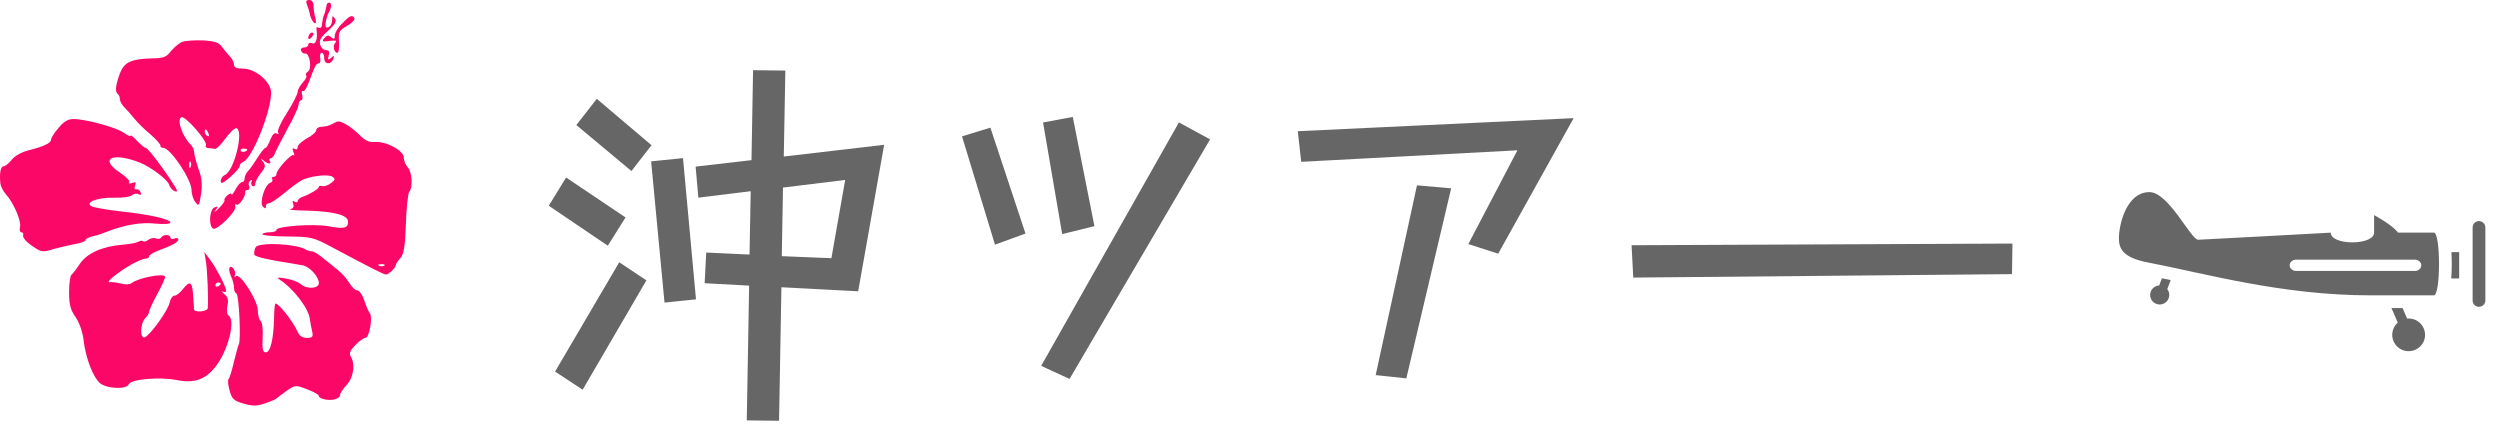
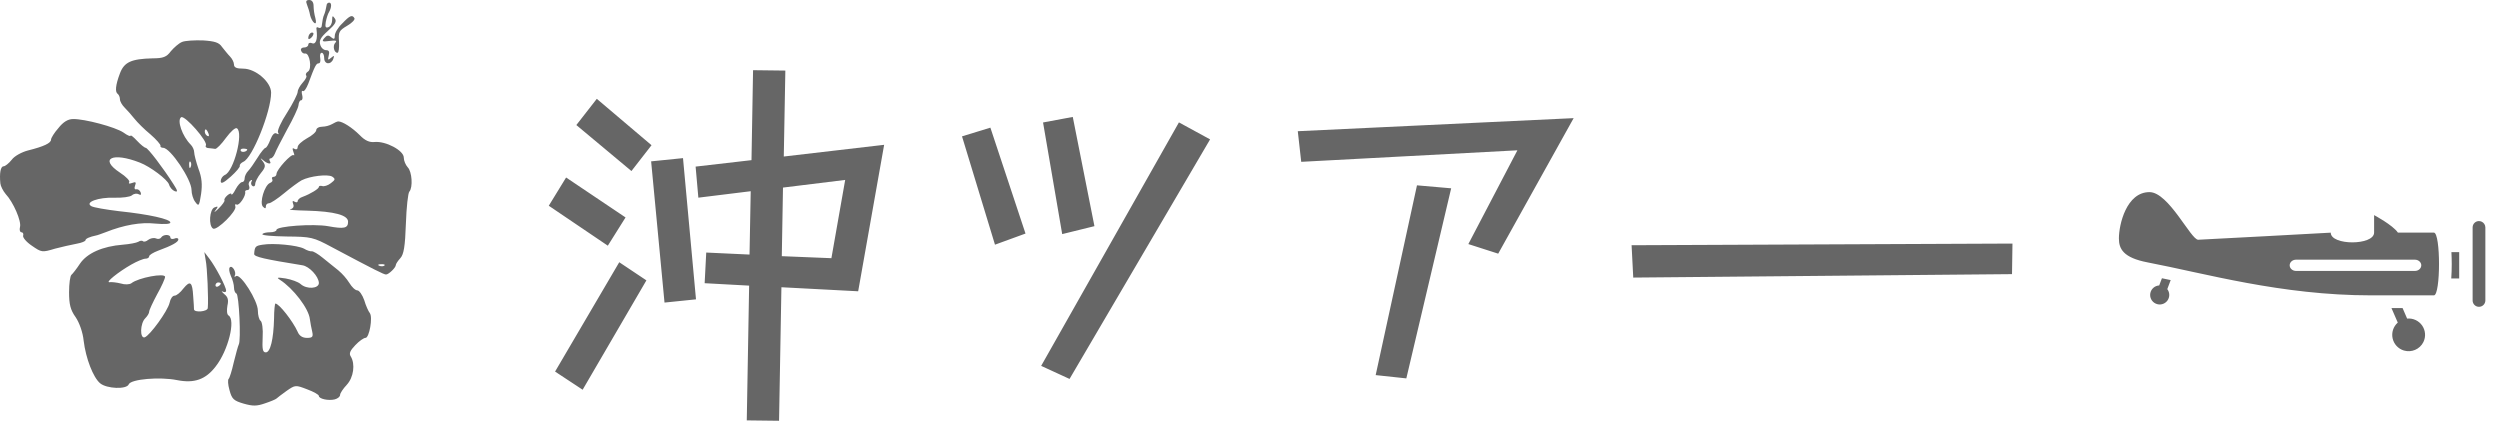
<svg xmlns="http://www.w3.org/2000/svg" width="164" height="28" fill="none">
-   <path d="M20.134.294c.07.174.174.485.21.71.051.208.173.433.277.503.105.069.14-.035.07-.312A3.292 3.292 0 0120.57.38c0-.225-.104-.38-.278-.38-.209 0-.244.086-.157.293z" fill="#FB0767" />
-   <path d="M21.424.346c-.035.225-.105.502-.157.606-.07.139-.122.416-.157.71 0 .139-.104.208-.208.156-.105-.07-.174-.017-.14.104.087.64-.034 1.004-.278.918-.14-.07-.26-.018-.26.086s-.123.19-.28.19c-.156 0-.243.105-.19.208.034.122.156.208.26.19.296-.068.47 1.005.192 1.178-.122.07-.174.19-.122.26.07.052-.035.26-.226.468-.174.19-.33.467-.33.606 0 .138-.314.762-.697 1.368-.4.606-.66 1.194-.591 1.298.07.121.052.139-.087.07-.14-.087-.279.051-.418.398-.104.294-.26.537-.313.537-.07 0-.313.294-.522.64-.226.364-.505.762-.626.883-.122.121-.227.347-.227.485 0 .139-.07.242-.174.242-.086 0-.278.208-.417.468-.14.277-.261.416-.278.329 0-.086-.122-.052-.261.07-.14.12-.227.259-.192.328.035.052-.139.295-.383.537-.243.242-.348.294-.208.121.191-.26.191-.294-.07-.19-.313.121-.4 1.195-.087 1.385.244.156 1.583-1.16 1.462-1.454-.035-.122-.018-.174.087-.122.156.104.626-.588.556-.83-.017-.07.052-.122.157-.122.104 0 .156-.121.104-.26a.286.286 0 01.087-.363c.105-.07.14-.052.07.069-.052.104-.035.225.07.294.086.052.173 0 .173-.138 0-.139.157-.45.366-.71.313-.381.33-.502.139-.762-.191-.242-.191-.26.017-.087.296.26.592.295.435.052-.052-.104-.034-.173.053-.173s.208-.138.278-.311c.052-.156.418-.866.8-1.576.4-.71.731-1.42.748-1.593.018-.19.087-.33.174-.33s.122-.155.07-.346c-.052-.19-.035-.311.052-.26.07.053.226-.172.348-.484.435-1.178.522-1.333.679-1.333.104 0 .139-.156.104-.347-.035-.19 0-.346.104-.346.087 0 .157.156.157.346 0 .416.435.468.591.07.087-.243.07-.26-.139-.087-.208.173-.226.156-.156-.139.07-.26.017-.363-.174-.363-.157 0-.33-.156-.383-.364-.087-.26.035-.485.505-.9.487-.433.591-.624.452-.814-.14-.208-.174-.19-.174.104 0 .208-.104.415-.244.467-.191.07-.226-.017-.174-.346.053-.26.14-.537.21-.64.173-.295.19-.624.017-.624a.174.174 0 00-.174.173z" fill="#FB0767" />
-   <path d="M22.45 1.54c-.279.26-.487.624-.487.797 0 .243-.053.26-.244.104-.174-.156-.278-.138-.452.07-.174.207-.122.242.365.173.383-.052.505-.018.365.12-.191.191-.087.659.14.659.087 0 .121-.33.104-.71-.052-.658 0-.745.522-1.056.33-.19.54-.416.487-.502-.14-.243-.296-.19-.8.346zm-2.106.66c-.07.052-.121.19-.121.294 0 .104.087.087.208-.034.105-.104.157-.243.122-.295-.052-.052-.156-.034-.209.035zm-8.405.554c-.21.086-.522.363-.731.606-.278.38-.505.467-1.2.467-1.392.035-1.862.243-2.14.987-.296.78-.331 1.23-.14 1.351.07.052.14.208.14.346 0 .139.139.381.313.554.156.156.452.485.643.728.192.242.662.71 1.044 1.021.383.33.679.676.661.745-.034.07.053.138.174.138.47 0 1.862 2.078 1.862 2.77 0 .243.104.607.244.78.226.312.26.277.382-.52.087-.623.053-1.073-.174-1.662-.156-.45-.278-.935-.278-1.073 0-.156-.104-.381-.226-.502-.557-.555-.922-1.61-.627-1.801.244-.139 1.775 1.61 1.619 1.852-.053.087.034.174.173.174.157.017.348.034.435.052.088.017.418-.312.714-.728.296-.398.609-.692.713-.623.453.277-.209 2.857-.8 3.065a.492.492 0 00-.261.398c0 .208.174.139.661-.294.348-.312.626-.64.591-.71-.017-.087.088-.19.227-.26.591-.225 1.827-3.29 1.827-4.537 0-.692-1.01-1.575-1.827-1.575-.435 0-.61-.07-.61-.277 0-.139-.121-.381-.26-.52-.14-.138-.366-.433-.522-.623-.192-.295-.47-.381-1.253-.433-.557-.017-1.183.017-1.374.104zm1.74 6.008c.052.139.034.208-.07.156a.33.33 0 01-.174-.277c0-.242.122-.19.243.121zm2.54 1.04c0 .138-.33.224-.418.103-.052-.086.018-.156.157-.156s.26.035.26.052zm-3.706 1.142c-.052.139-.104.087-.104-.104-.018-.19.034-.294.086-.225.053.052.07.208.018.33zM3.834 8.399c-.278.312-.487.658-.487.762 0 .225-.47.45-1.514.71-.4.104-.887.363-1.061.606-.191.242-.435.433-.54.433-.19 0-.278.45-.208 1.125.017.173.174.485.348.693.504.537 1.044 1.783.94 2.164-.053.19 0 .347.104.347.087 0 .139.103.104.207-.052.122.209.433.574.676.627.432.661.45 1.514.19a25.15 25.15 0 011.444-.329c.296-.052.557-.156.557-.225 0-.104.278-.225.696-.312.052 0 .33-.104.609-.207 1.217-.485 2.33-.676 3.27-.572.61.052.992.035.992-.07 0-.224-1.392-.536-3.375-.744-.853-.104-1.67-.242-1.81-.329-.452-.26.47-.588 1.497-.554.522.018 1.044-.052 1.165-.156.14-.12.33-.138.453-.069.122.07.174.035.122-.121-.053-.139-.174-.225-.279-.208-.122.035-.156-.07-.087-.242.087-.226.035-.26-.191-.173-.174.069-.261.051-.192-.053.053-.086-.208-.363-.609-.623-1.391-.917-.504-1.368 1.305-.658.679.26 1.81 1.108 1.914 1.437.052.19.226.381.365.433.227.087.21-.017-.07-.45-.695-1.09-1.687-2.39-1.826-2.39-.07 0-.33-.207-.557-.45-.243-.26-.435-.415-.435-.346 0 .07-.208-.017-.47-.208-.539-.363-2.557-.9-3.305-.883-.33 0-.644.19-.957.589zm17.956-.261a1.47 1.47 0 01-.644.173c-.226 0-.4.104-.4.225 0 .121-.278.364-.609.537-.33.19-.609.433-.609.571 0 .139-.087.19-.208.122-.14-.087-.157-.035-.07.207.07.174.07.26.017.208-.139-.138-1.13.953-1.13 1.23 0 .104-.088.19-.192.19-.087 0-.14.07-.087.156.052.087 0 .19-.14.242-.364.139-.712 1.316-.469 1.559.14.138.192.138.192-.018a.2.2 0 01.208-.207c.105 0 .557-.295.992-.658.435-.364.957-.745 1.148-.849.54-.277 1.705-.415 2.001-.242.226.156.209.208-.087.433-.191.155-.452.225-.557.19-.121-.035-.226-.017-.226.052 0 .121-.522.45-1.079.658-.174.052-.313.19-.313.277 0 .087-.087.104-.208.035-.122-.087-.157-.035-.087.156.07.173 0 .294-.192.346-.156.034.33.07 1.096.087 1.81.051 2.697.294 2.697.727s-.261.485-1.305.294c-.974-.173-3.392 0-3.392.242 0 .087-.192.156-.418.156-.244 0-.47.052-.505.122-.052.086.662.138 1.584.155 1.618.018 1.74.035 2.992.71 2.801 1.49 3.393 1.784 3.532 1.784.174 0 .644-.45.644-.623 0-.07.139-.278.296-.45.226-.243.313-.763.365-2.27.035-1.055.139-2.008.226-2.094.244-.277.174-1.316-.104-1.593-.14-.156-.261-.433-.261-.64 0-.468-1.183-1.092-1.914-1.023-.33.035-.627-.086-.975-.45-.504-.502-1.13-.9-1.409-.9-.07 0-.26.086-.4.173zm3.428 9.281c-.053.052-.21.07-.331.017-.14-.052-.087-.104.104-.104.192-.017.296.035.227.087zm-14.649-1.835c-.053.087-.21.122-.349.052-.156-.052-.365 0-.504.104-.122.104-.278.139-.33.087-.053-.052-.192-.052-.314.034-.122.07-.574.156-1.009.19-1.34.105-2.349.555-2.818 1.248-.227.346-.488.675-.557.727-.087.07-.157.571-.157 1.143 0 .796.087 1.16.435 1.645.244.363.47 1.004.522 1.54.14 1.16.626 2.408 1.079 2.788.435.364 1.74.416 1.879.07.14-.346 2.053-.502 3.166-.277 1.131.225 1.88-.035 2.54-.9.818-1.04 1.323-3.066.836-3.343-.105-.069-.122-.329-.07-.64.087-.381.035-.572-.209-.762-.174-.156-.208-.225-.087-.156.105.052.21.035.21-.07 0-.259-.697-1.575-1.097-2.094l-.33-.433.086.52c.105.467.192 2.614.14 3.15-.018.243-.888.312-.905.087 0-.07-.018-.45-.052-.848-.053-.953-.192-1.074-.644-.52-.191.26-.452.468-.574.468-.14 0-.279.208-.33.467-.123.537-1.288 2.147-1.636 2.269-.33.086-.296-.918.035-1.247.139-.139.26-.33.26-.433 0-.104.244-.623.522-1.143.296-.52.522-1.039.522-1.143 0-.277-1.757.052-2.21.416-.12.087-.434.104-.695.017-.278-.069-.592-.104-.73-.086-.331.052.573-.676 1.426-1.16.365-.208.783-.381.922-.381.14 0 .244-.07.244-.156 0-.087.26-.243.574-.364.94-.346 1.34-.571 1.34-.744 0-.087-.122-.122-.262-.052-.139.052-.26.017-.26-.07 0-.225-.47-.225-.61 0zm3.914 3.013c0 .052-.07.139-.174.19-.087.053-.174.018-.174-.069 0-.103.087-.19.174-.19.105 0 .174.035.174.07z" fill="#FB0767" />
-   <path d="M17.23 16.052c-.47.07-.522.121-.557.606-.017.19.696.346 3.166.744.453.07 1.062.728 1.08 1.16 0 .381-.801.433-1.201.07-.157-.139-.592-.295-.975-.364-.556-.086-.626-.069-.382.087.87.554 1.896 1.887 1.966 2.58.034.242.104.623.156.83.07.33.018.4-.348.4-.296 0-.504-.14-.609-.4-.313-.692-1.218-1.852-1.461-1.852-.035 0-.087.45-.087.987-.035 1.368-.244 2.216-.54 2.216-.208 0-.243-.207-.208-.986.035-.554-.035-1.022-.14-1.091-.087-.052-.174-.364-.174-.658 0-.658-1.13-2.442-1.426-2.269-.104.07-.14.052-.087-.034.122-.225-.174-.71-.33-.537-.07.07-.036.312.069.554.122.242.209.589.209.78 0 .172.07.346.156.38.174.052.313 3.082.157 3.342-.052.104-.192.623-.33 1.177-.123.555-.28 1.04-.331 1.074-.07.052-.053.381.052.745.156.588.278.692.922.883.609.173.87.173 1.41-.018.365-.12.695-.26.747-.311.053-.052.348-.277.662-.502.574-.399.591-.399 1.357-.104.417.155.765.346.765.433 0 .19.627.329 1.044.225.191-.052.348-.174.348-.295 0-.104.191-.398.435-.658.452-.484.574-1.368.26-1.87-.12-.19-.034-.38.297-.727.26-.277.556-.485.678-.485.244 0 .487-1.35.279-1.628-.087-.103-.261-.484-.366-.848-.122-.346-.33-.64-.452-.64-.14 0-.365-.226-.522-.485a3.75 3.75 0 00-.73-.832c-.227-.173-.68-.554-1.01-.813-.313-.26-.644-.45-.73-.433-.07.017-.314-.052-.505-.173-.435-.226-2.018-.381-2.714-.26z" fill="#FB0767" />
-   <path d="M49.143 18.737l-2.918-.159.104-2.011 2.84.132.078-4.155-3.435.423-.18-2.038 3.666-.423.103-5.902 2.118.026-.103 5.638L58 9.5l-1.704 9.608-5.035-.265-.155 8.76-2.118-.026.155-8.84zM39.15 6.483l3.59 3.043-1.318 1.694-3.614-3.017 1.342-1.72zm3.564 4.102l2.091-.212.852 9.264-2.065.212-.878-9.264zm-5.578 1.059l3.9 2.62-1.163 1.853L36 13.497l1.136-1.853zm14.228.662l-.078 4.499 3.254.132.904-5.134-4.08.502zm-10.742 4.896l1.782 1.19-4.183 7.174-1.808-1.191 4.21-7.173zm66.41-1.115l24.986-.109-.03 2.005-24.847.226-.109-2.122zM99.541 9.86l-14.181.756-.225-2.009 18.096-.857-4.949 8.89-1.959-.629 3.218-6.15zm-6.587 2.298l2.243.195-2.942 12.469-2.011-.215 2.71-12.449zm-24.53-4.124l1.95-.363 1.421 7.165-2.115.521-1.256-7.323zm8.914-.005l2.044 1.114-9.22 15.715-1.862-.857 9.038-15.972zm-14.23.916l1.861-.571 2.304 6.947-2.002.73-2.163-7.106zm78.715 9.308l.574.121-.223.592a.626.626 0 01-.757.951.622.622 0 01-.356-.685.627.627 0 01.583-.507l.179-.473zm15.471 2.909a1.072 1.072 0 00.396 1.83 1.083 1.083 0 001.285-.553 1.073 1.073 0 00-1.068-1.54l-.298-.69h-.729l.414.953zm3.54-3.845c0 .334-.011.658-.032.95h.521v-1.726h-.51c.012.246.021.508.021.777v-.001zm-1.171 2.058h-4.128c-5.903 0-10.92-1.45-14.646-2.161-1.612-.308-1.889-.893-1.889-1.574 0-.91.493-3.037 2.007-3.037 1.257 0 2.715 3.124 3.193 3.124.204 0 8.697-.465 8.697-.465 0 .425.708.637 1.417.637.71 0 1.427-.214 1.427-.642v-1.146s1.221.65 1.562 1.148h2.359c.45 0 .45 4.118 0 4.118l.001-.002zm-.827-1.97c0-.204-.188-.37-.416-.37h-7.801c-.23 0-.416.165-.416.37 0 .203.188.368.416.368h7.798c.231.002.418-.163.418-.367l.001-.002zm3.784-2.903a.415.415 0 00-.416.414v4.8a.415.415 0 00.418.411.419.419 0 00.418-.411V14.92a.419.419 0 00-.26-.386.419.419 0 00-.161-.03l.001-.002z" fill="#666" />
+   <path d="M20.134.294c.07.174.174.485.21.71.051.208.173.433.277.503.105.069.14-.035.07-.312A3.292 3.292 0 0120.57.38c0-.225-.104-.38-.278-.38-.209 0-.244.086-.157.293z" fill="#666" />
+   <path d="M21.424.346c-.035.225-.105.502-.157.606-.07.139-.122.416-.157.71 0 .139-.104.208-.208.156-.105-.07-.174-.017-.14.104.087.64-.034 1.004-.278.918-.14-.07-.26-.018-.26.086s-.123.19-.28.19c-.156 0-.243.105-.19.208.034.122.156.208.26.19.296-.068.47 1.005.192 1.178-.122.07-.174.19-.122.26.07.052-.035.26-.226.468-.174.19-.33.467-.33.606 0 .138-.314.762-.697 1.368-.4.606-.66 1.194-.591 1.298.07.121.052.139-.087.07-.14-.087-.279.051-.418.398-.104.294-.26.537-.313.537-.07 0-.313.294-.522.64-.226.364-.505.762-.626.883-.122.121-.227.347-.227.485 0 .139-.07.242-.174.242-.086 0-.278.208-.417.468-.14.277-.261.416-.278.329 0-.086-.122-.052-.261.07-.14.12-.227.259-.192.328.035.052-.139.295-.383.537-.243.242-.348.294-.208.121.191-.26.191-.294-.07-.19-.313.121-.4 1.195-.087 1.385.244.156 1.583-1.16 1.462-1.454-.035-.122-.018-.174.087-.122.156.104.626-.588.556-.83-.017-.07.052-.122.157-.122.104 0 .156-.121.104-.26a.286.286 0 01.087-.363c.105-.07.14-.052.07.069-.052.104-.035.225.07.294.086.052.173 0 .173-.138 0-.139.157-.45.366-.71.313-.381.33-.502.139-.762-.191-.242-.191-.26.017-.087.296.26.592.295.435.052-.052-.104-.034-.173.053-.173s.208-.138.278-.311c.052-.156.418-.866.8-1.576.4-.71.731-1.42.748-1.593.018-.19.087-.33.174-.33s.122-.155.07-.346c-.052-.19-.035-.311.052-.26.07.053.226-.172.348-.484.435-1.178.522-1.333.679-1.333.104 0 .139-.156.104-.347-.035-.19 0-.346.104-.346.087 0 .157.156.157.346 0 .416.435.468.591.07.087-.243.07-.26-.139-.087-.208.173-.226.156-.156-.139.07-.26.017-.363-.174-.363-.157 0-.33-.156-.383-.364-.087-.26.035-.485.505-.9.487-.433.591-.624.452-.814-.14-.208-.174-.19-.174.104 0 .208-.104.415-.244.467-.191.07-.226-.017-.174-.346.053-.26.14-.537.21-.64.173-.295.19-.624.017-.624a.174.174 0 00-.174.173z" fill="#666" />
+   <path d="M22.45 1.54c-.279.26-.487.624-.487.797 0 .243-.053.26-.244.104-.174-.156-.278-.138-.452.07-.174.207-.122.242.365.173.383-.052.505-.018.365.12-.191.191-.087.659.14.659.087 0 .121-.33.104-.71-.052-.658 0-.745.522-1.056.33-.19.54-.416.487-.502-.14-.243-.296-.19-.8.346zm-2.106.66c-.07.052-.121.19-.121.294 0 .104.087.087.208-.034.105-.104.157-.243.122-.295-.052-.052-.156-.034-.209.035zm-8.405.554c-.21.086-.522.363-.731.606-.278.38-.505.467-1.2.467-1.392.035-1.862.243-2.14.987-.296.78-.331 1.23-.14 1.351.07.052.14.208.14.346 0 .139.139.381.313.554.156.156.452.485.643.728.192.242.662.71 1.044 1.021.383.33.679.676.661.745-.034.07.053.138.174.138.47 0 1.862 2.078 1.862 2.77 0 .243.104.607.244.78.226.312.26.277.382-.52.087-.623.053-1.073-.174-1.662-.156-.45-.278-.935-.278-1.073 0-.156-.104-.381-.226-.502-.557-.555-.922-1.61-.627-1.801.244-.139 1.775 1.61 1.619 1.852-.053.087.034.174.173.174.157.017.348.034.435.052.088.017.418-.312.714-.728.296-.398.609-.692.713-.623.453.277-.209 2.857-.8 3.065a.492.492 0 00-.261.398c0 .208.174.139.661-.294.348-.312.626-.64.591-.71-.017-.087.088-.19.227-.26.591-.225 1.827-3.29 1.827-4.537 0-.692-1.01-1.575-1.827-1.575-.435 0-.61-.07-.61-.277 0-.139-.121-.381-.26-.52-.14-.138-.366-.433-.522-.623-.192-.295-.47-.381-1.253-.433-.557-.017-1.183.017-1.374.104zm1.74 6.008c.052.139.034.208-.07.156a.33.33 0 01-.174-.277c0-.242.122-.19.243.121zm2.54 1.04c0 .138-.33.224-.418.103-.052-.086.018-.156.157-.156s.26.035.26.052zm-3.706 1.142c-.052.139-.104.087-.104-.104-.018-.19.034-.294.086-.225.053.052.07.208.018.33zM3.834 8.399c-.278.312-.487.658-.487.762 0 .225-.47.45-1.514.71-.4.104-.887.363-1.061.606-.191.242-.435.433-.54.433-.19 0-.278.45-.208 1.125.017.173.174.485.348.693.504.537 1.044 1.783.94 2.164-.053.19 0 .347.104.347.087 0 .139.103.104.207-.052.122.209.433.574.676.627.432.661.45 1.514.19a25.15 25.15 0 011.444-.329c.296-.052.557-.156.557-.225 0-.104.278-.225.696-.312.052 0 .33-.104.609-.207 1.217-.485 2.33-.676 3.27-.572.61.052.992.035.992-.07 0-.224-1.392-.536-3.375-.744-.853-.104-1.67-.242-1.81-.329-.452-.26.47-.588 1.497-.554.522.018 1.044-.052 1.165-.156.14-.12.33-.138.453-.069.122.07.174.035.122-.121-.053-.139-.174-.225-.279-.208-.122.035-.156-.07-.087-.242.087-.226.035-.26-.191-.173-.174.069-.261.051-.192-.053.053-.086-.208-.363-.609-.623-1.391-.917-.504-1.368 1.305-.658.679.26 1.81 1.108 1.914 1.437.052.19.226.381.365.433.227.087.21-.017-.07-.45-.695-1.09-1.687-2.39-1.826-2.39-.07 0-.33-.207-.557-.45-.243-.26-.435-.415-.435-.346 0 .07-.208-.017-.47-.208-.539-.363-2.557-.9-3.305-.883-.33 0-.644.19-.957.589zm17.956-.261a1.47 1.47 0 01-.644.173c-.226 0-.4.104-.4.225 0 .121-.278.364-.609.537-.33.19-.609.433-.609.571 0 .139-.087.19-.208.122-.14-.087-.157-.035-.07.207.07.174.07.26.017.208-.139-.138-1.13.953-1.13 1.23 0 .104-.088.19-.192.19-.087 0-.14.07-.087.156.052.087 0 .19-.14.242-.364.139-.712 1.316-.469 1.559.14.138.192.138.192-.018a.2.2 0 01.208-.207c.105 0 .557-.295.992-.658.435-.364.957-.745 1.148-.849.54-.277 1.705-.415 2.001-.242.226.156.209.208-.087.433-.191.155-.452.225-.557.19-.121-.035-.226-.017-.226.052 0 .121-.522.45-1.079.658-.174.052-.313.19-.313.277 0 .087-.087.104-.208.035-.122-.087-.157-.035-.087.156.07.173 0 .294-.192.346-.156.034.33.07 1.096.087 1.81.051 2.697.294 2.697.727s-.261.485-1.305.294c-.974-.173-3.392 0-3.392.242 0 .087-.192.156-.418.156-.244 0-.47.052-.505.122-.052.086.662.138 1.584.155 1.618.018 1.74.035 2.992.71 2.801 1.49 3.393 1.784 3.532 1.784.174 0 .644-.45.644-.623 0-.07.139-.278.296-.45.226-.243.313-.763.365-2.27.035-1.055.139-2.008.226-2.094.244-.277.174-1.316-.104-1.593-.14-.156-.261-.433-.261-.64 0-.468-1.183-1.092-1.914-1.023-.33.035-.627-.086-.975-.45-.504-.502-1.13-.9-1.409-.9-.07 0-.26.086-.4.173zm3.428 9.281c-.053.052-.21.07-.331.017-.14-.052-.087-.104.104-.104.192-.017.296.035.227.087zm-14.649-1.835c-.053.087-.21.122-.349.052-.156-.052-.365 0-.504.104-.122.104-.278.139-.33.087-.053-.052-.192-.052-.314.034-.122.07-.574.156-1.009.19-1.34.105-2.349.555-2.818 1.248-.227.346-.488.675-.557.727-.087.07-.157.571-.157 1.143 0 .796.087 1.16.435 1.645.244.363.47 1.004.522 1.54.14 1.16.626 2.408 1.079 2.788.435.364 1.74.416 1.879.07.14-.346 2.053-.502 3.166-.277 1.131.225 1.88-.035 2.54-.9.818-1.04 1.323-3.066.836-3.343-.105-.069-.122-.329-.07-.64.087-.381.035-.572-.209-.762-.174-.156-.208-.225-.087-.156.105.052.21.035.21-.07 0-.259-.697-1.575-1.097-2.094l-.33-.433.086.52c.105.467.192 2.614.14 3.15-.018.243-.888.312-.905.087 0-.07-.018-.45-.052-.848-.053-.953-.192-1.074-.644-.52-.191.26-.452.468-.574.468-.14 0-.279.208-.33.467-.123.537-1.288 2.147-1.636 2.269-.33.086-.296-.918.035-1.247.139-.139.26-.33.26-.433 0-.104.244-.623.522-1.143.296-.52.522-1.039.522-1.143 0-.277-1.757.052-2.21.416-.12.087-.434.104-.695.017-.278-.069-.592-.104-.73-.086-.331.052.573-.676 1.426-1.16.365-.208.783-.381.922-.381.14 0 .244-.07.244-.156 0-.087.26-.243.574-.364.94-.346 1.34-.571 1.34-.744 0-.087-.122-.122-.262-.052-.139.052-.26.017-.26-.07 0-.225-.47-.225-.61 0zm3.914 3.013c0 .052-.07.139-.174.19-.087.053-.174.018-.174-.069 0-.103.087-.19.174-.19.105 0 .174.035.174.07z" fill="#666" />
+   <path d="M17.23 16.052c-.47.07-.522.121-.557.606-.017.19.696.346 3.166.744.453.07 1.062.728 1.08 1.16 0 .381-.801.433-1.201.07-.157-.139-.592-.295-.975-.364-.556-.086-.626-.069-.382.087.87.554 1.896 1.887 1.966 2.58.034.242.104.623.156.83.07.33.018.4-.348.4-.296 0-.504-.14-.609-.4-.313-.692-1.218-1.852-1.461-1.852-.035 0-.087.45-.087.987-.035 1.368-.244 2.216-.54 2.216-.208 0-.243-.207-.208-.986.035-.554-.035-1.022-.14-1.091-.087-.052-.174-.364-.174-.658 0-.658-1.13-2.442-1.426-2.269-.104.07-.14.052-.087-.034.122-.225-.174-.71-.33-.537-.07.07-.036.312.069.554.122.242.209.589.209.78 0 .172.07.346.156.38.174.052.313 3.082.157 3.342-.052.104-.192.623-.33 1.177-.123.555-.28 1.04-.331 1.074-.07.052-.053.381.052.745.156.588.278.692.922.883.609.173.87.173 1.41-.018.365-.12.695-.26.747-.311.053-.052.348-.277.662-.502.574-.399.591-.399 1.357-.104.417.155.765.346.765.433 0 .19.627.329 1.044.225.191-.052.348-.174.348-.295 0-.104.191-.398.435-.658.452-.484.574-1.368.26-1.87-.12-.19-.034-.38.297-.727.26-.277.556-.485.678-.485.244 0 .487-1.35.279-1.628-.087-.103-.261-.484-.366-.848-.122-.346-.33-.64-.452-.64-.14 0-.365-.226-.522-.485a3.75 3.75 0 00-.73-.832c-.227-.173-.68-.554-1.01-.813-.313-.26-.644-.45-.73-.433-.07.017-.314-.052-.505-.173-.435-.226-2.018-.381-2.714-.26zm31.913 2.685l-2.918-.159.104-2.011 2.84.132.078-4.155-3.435.423-.18-2.038 3.666-.423.103-5.902 2.118.026-.103 5.638L58 9.5l-1.704 9.608-5.035-.265-.155 8.76-2.118-.026.155-8.84zM39.15 6.483l3.59 3.043-1.318 1.694-3.614-3.017 1.342-1.72zm3.564 4.102l2.091-.212.852 9.264-2.065.212-.878-9.264zm-5.578 1.059l3.9 2.62-1.163 1.853L36 13.497l1.136-1.853zm14.228.662l-.078 4.499 3.254.132.904-5.134-4.08.502zm-10.742 4.896l1.782 1.19-4.183 7.174-1.808-1.191 4.21-7.173zm66.41-1.115l24.986-.109-.03 2.005-24.847.226-.109-2.122zM99.541 9.86l-14.181.756-.225-2.009 18.096-.857-4.949 8.89-1.959-.629 3.218-6.15zm-6.587 2.298l2.243.195-2.942 12.469-2.011-.215 2.71-12.449zm-24.53-4.124l1.95-.363 1.421 7.165-2.115.521-1.256-7.323zm8.914-.005l2.044 1.114-9.22 15.715-1.862-.857 9.038-15.972zm-14.23.916l1.861-.571 2.304 6.947-2.002.73-2.163-7.106zm78.715 9.308l.574.121-.223.592a.626.626 0 01-.757.951.622.622 0 01-.356-.685.627.627 0 01.583-.507l.179-.473zm15.471 2.909a1.072 1.072 0 00.396 1.83 1.083 1.083 0 001.285-.553 1.073 1.073 0 00-1.068-1.54l-.298-.69h-.729l.414.953zm3.54-3.845c0 .334-.011.658-.032.95h.521v-1.726h-.51c.012.246.021.508.021.777v-.001zm-1.171 2.058h-4.128c-5.903 0-10.92-1.45-14.646-2.161-1.612-.308-1.889-.893-1.889-1.574 0-.91.493-3.037 2.007-3.037 1.257 0 2.715 3.124 3.193 3.124.204 0 8.697-.465 8.697-.465 0 .425.708.637 1.417.637.71 0 1.427-.214 1.427-.642v-1.146s1.221.65 1.562 1.148h2.359c.45 0 .45 4.118 0 4.118l.001-.002zm-.827-1.97c0-.204-.188-.37-.416-.37h-7.801c-.23 0-.416.165-.416.37 0 .203.188.368.416.368h7.798c.231.002.418-.163.418-.367l.001-.002zm3.784-2.903a.415.415 0 00-.416.414v4.8a.415.415 0 00.418.411.419.419 0 00.418-.411V14.92a.419.419 0 00-.26-.386.419.419 0 00-.161-.03l.001-.002z" fill="#666" />
</svg>
